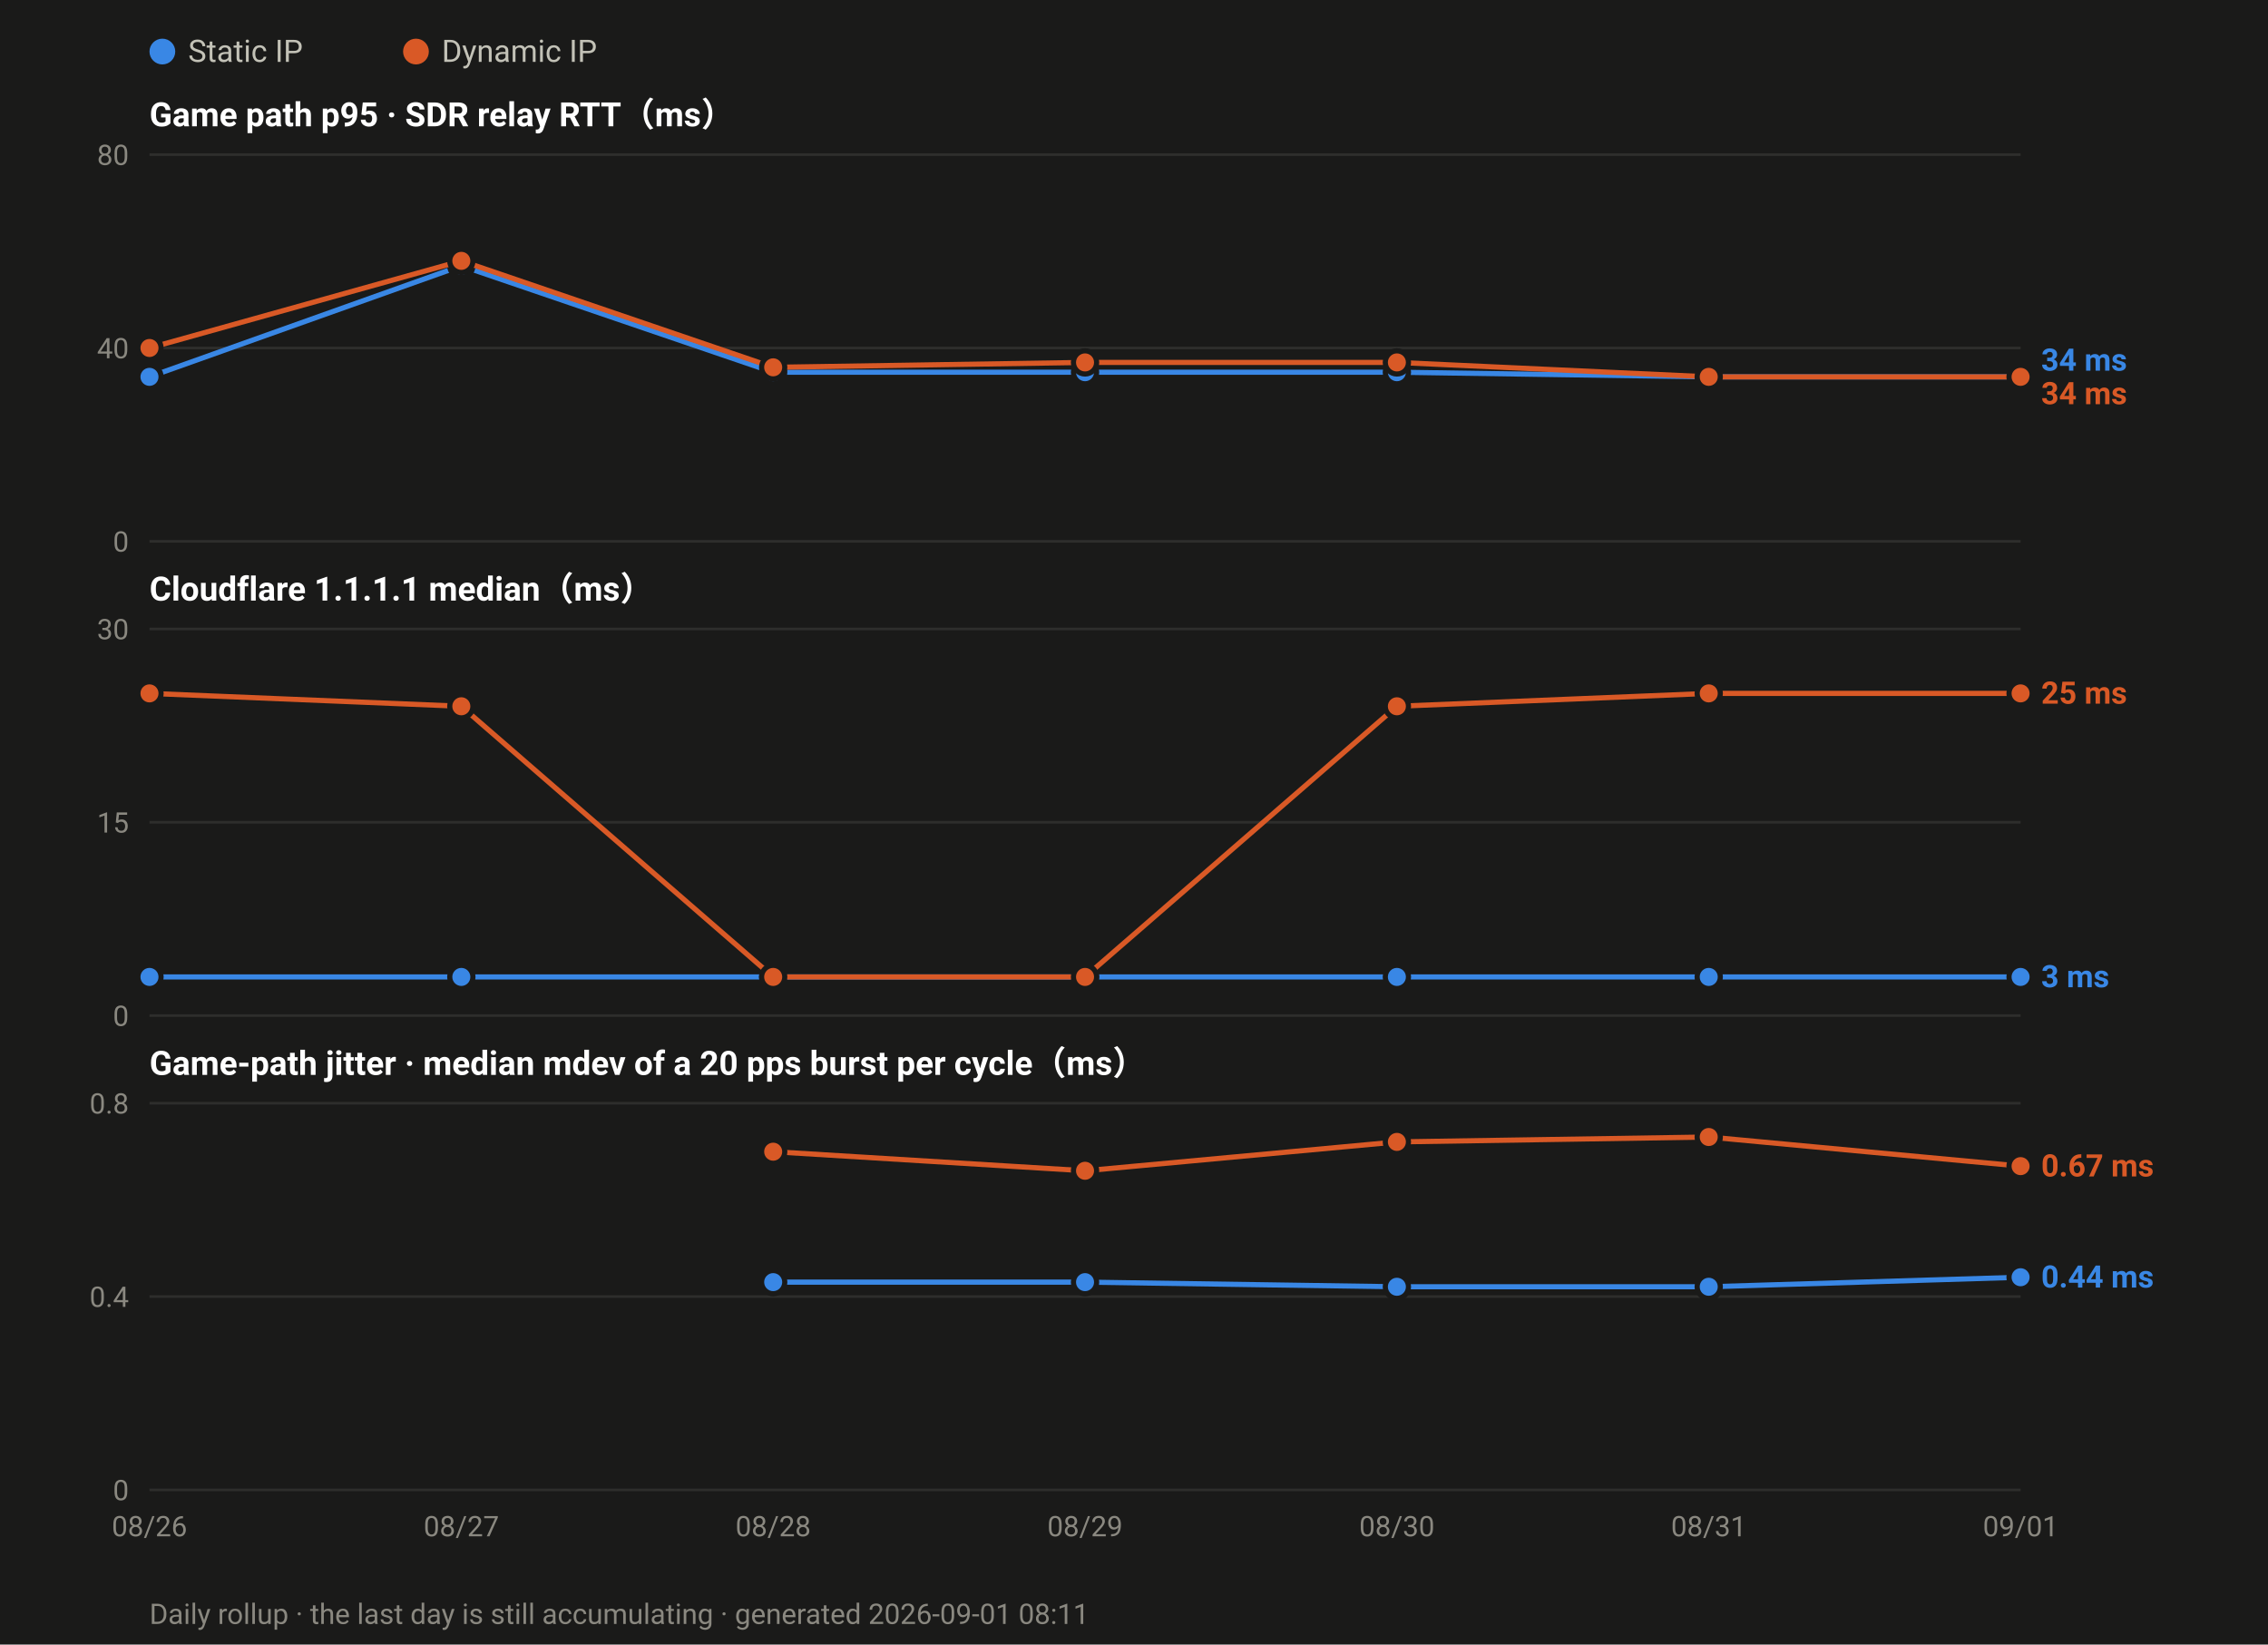
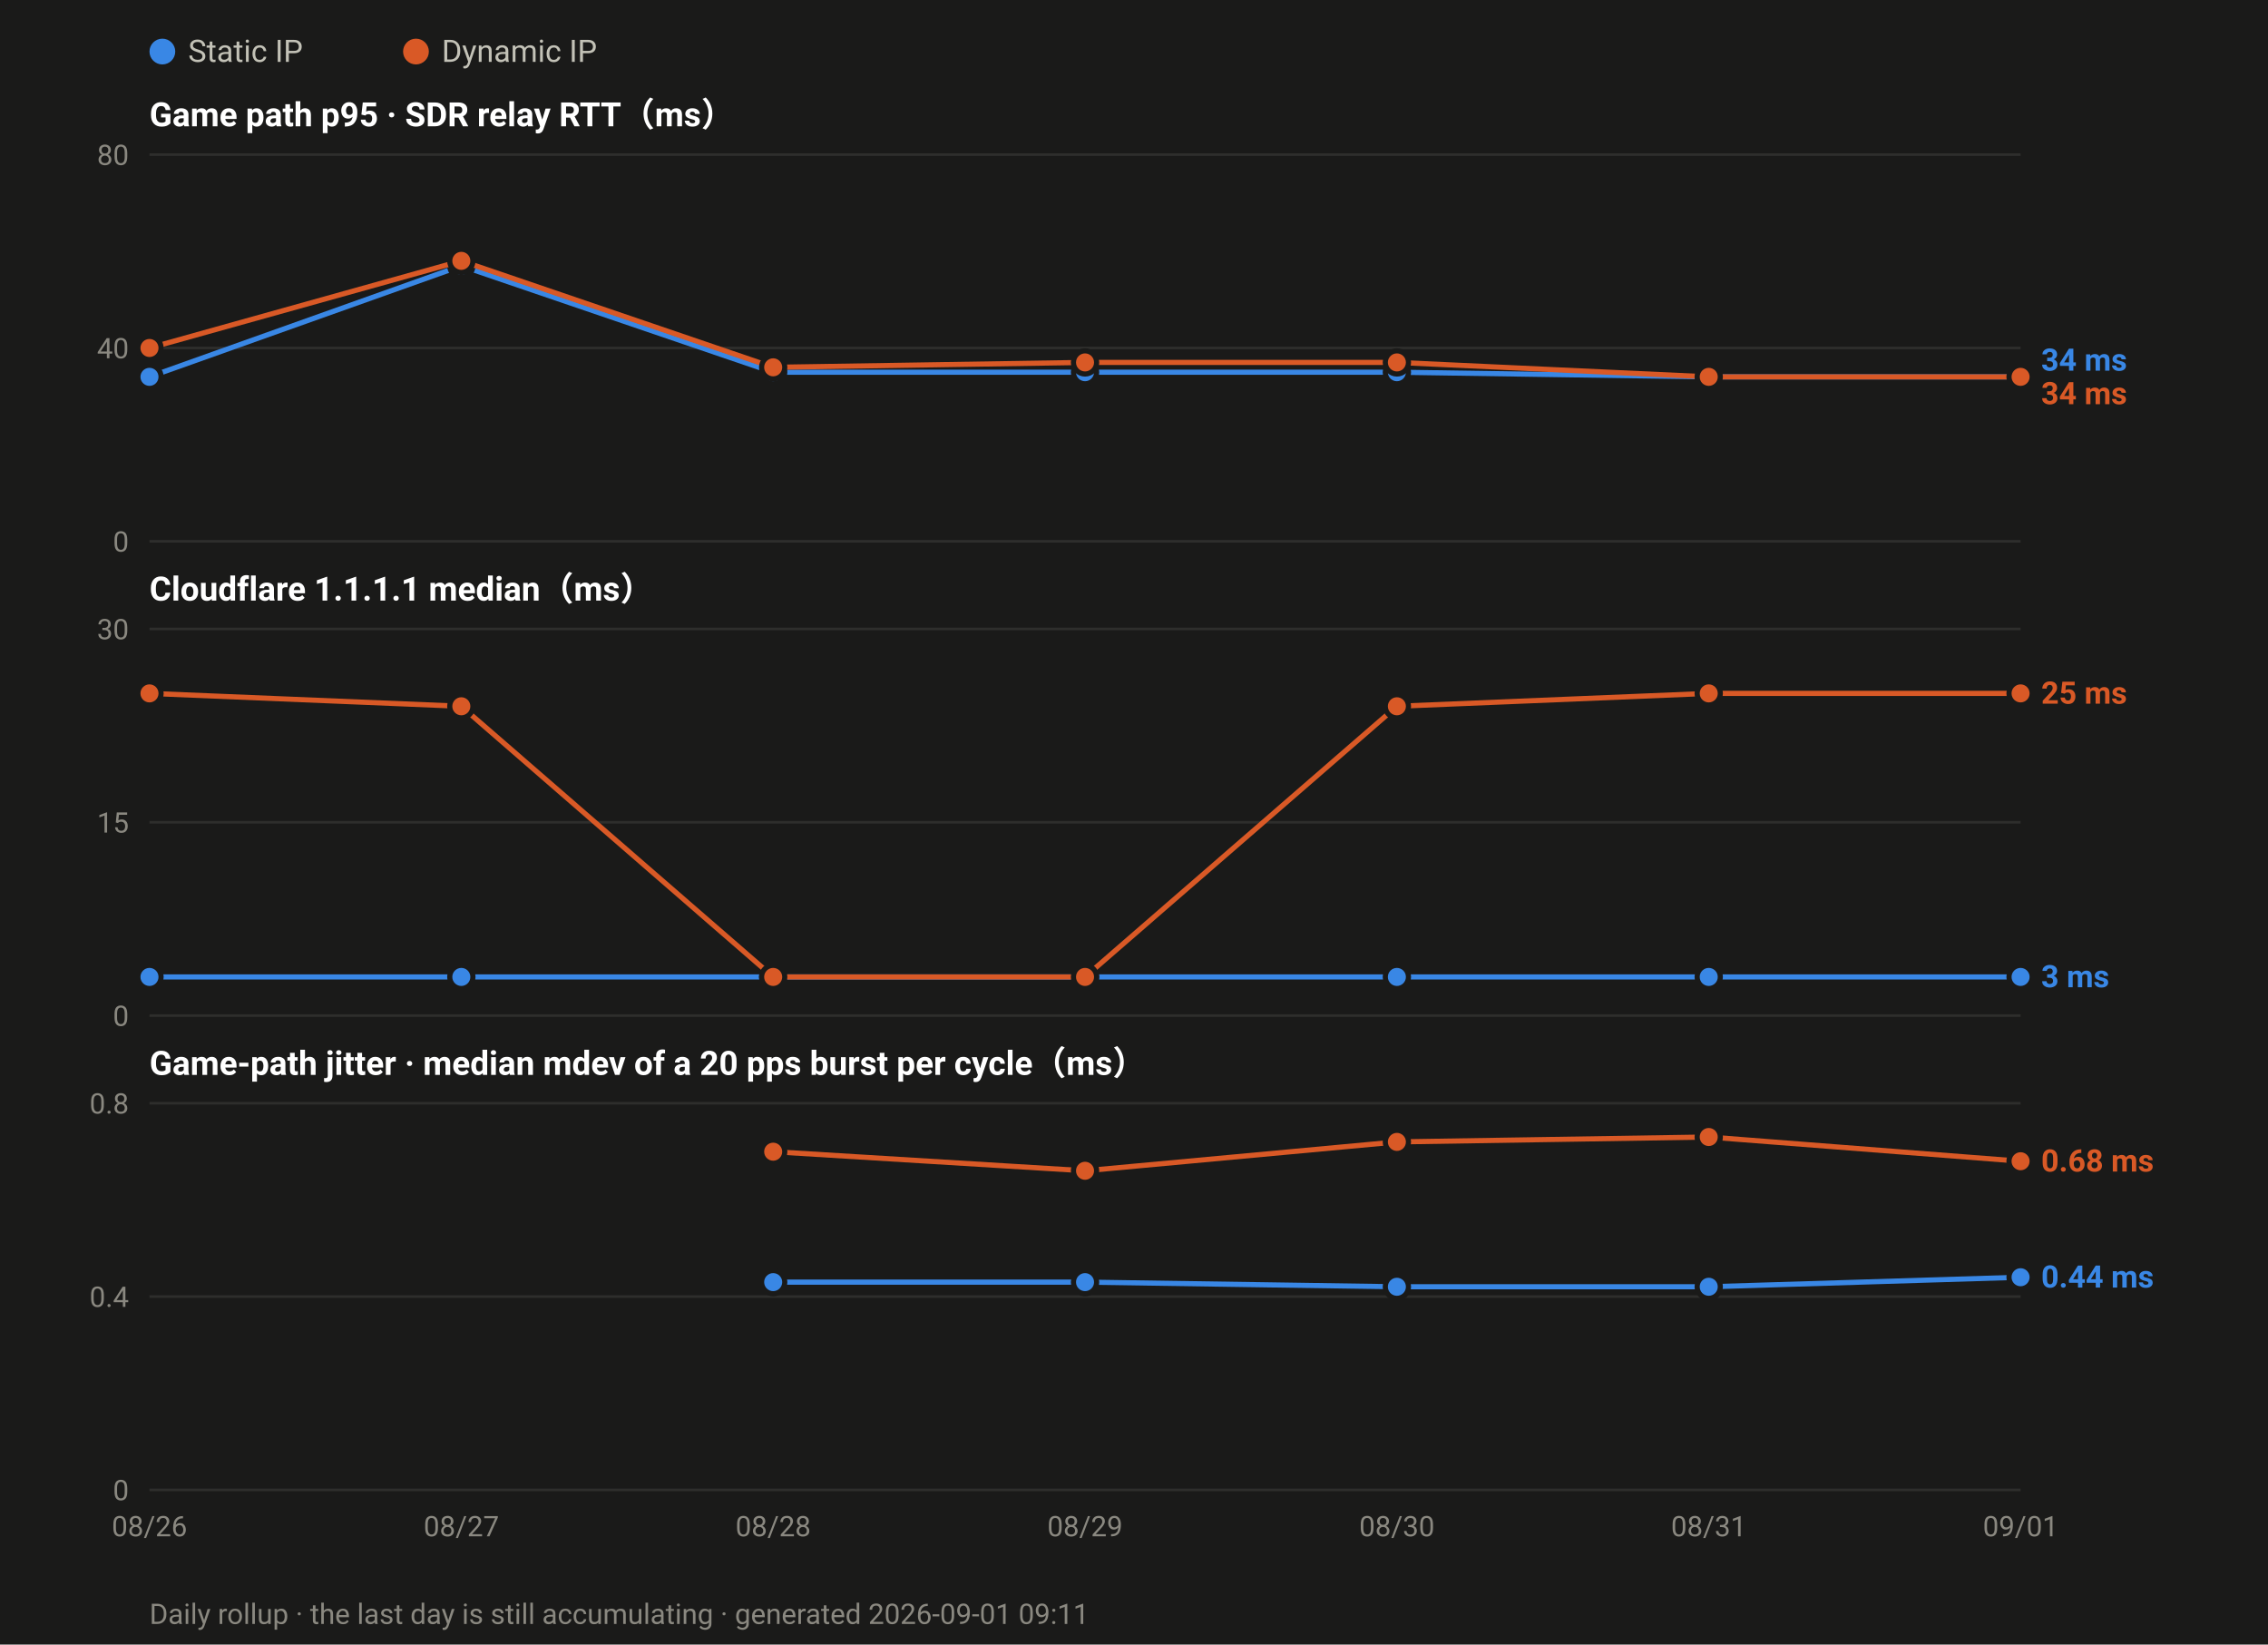
<svg xmlns="http://www.w3.org/2000/svg" width="880" height="638" viewBox="0 0 880 638" font-family="ui-sans-serif,-apple-system,Segoe UI,Roboto,Helvetica,Arial,sans-serif">
  <rect width="880" height="638" fill="#1a1a19" />
  <circle cx="63.0" cy="20" r="5" fill="#3987e5" />
  <text x="73.0" y="24" font-size="12" fill="#c3c2b7">Static IP</text>
  <circle cx="161.4" cy="20" r="5" fill="#d95926" />
  <text x="171.4" y="24" font-size="12" fill="#c3c2b7">Dynamic IP</text>
  <text x="58" y="49.0" font-size="13" font-weight="600" fill="#ffffff">Game path p95 · SDR relay RTT（ms）</text>
  <line x1="58" y1="210.0" x2="784.0" y2="210.0" stroke="#2e2e2c" stroke-width="1" />
  <text x="50" y="214.0" font-size="11" text-anchor="end" fill="#8a8880">0</text>
  <line x1="58" y1="135.0" x2="784.0" y2="135.0" stroke="#2e2e2c" stroke-width="1" />
  <text x="50" y="139.0" font-size="11" text-anchor="end" fill="#8a8880">40</text>
  <line x1="58" y1="60.0" x2="784.0" y2="60.0" stroke="#2e2e2c" stroke-width="1" />
  <text x="50" y="64.0" font-size="11" text-anchor="end" fill="#8a8880">80</text>
  <polyline fill="none" stroke="#3987e5" stroke-width="2" stroke-linejoin="round" points="58.0,146.2 179.0,103.1 300.0,144.4 421.0,144.4 542.0,144.4 663.0,146.2 784.0,146.2" />
  <circle cx="58.0" cy="146.2" r="4.5" fill="#3987e5" stroke="#1a1a19" stroke-width="2" />
  <circle cx="179.0" cy="103.1" r="4.5" fill="#3987e5" stroke="#1a1a19" stroke-width="2" />
  <circle cx="300.0" cy="144.4" r="4.5" fill="#3987e5" stroke="#1a1a19" stroke-width="2" />
  <circle cx="421.0" cy="144.4" r="4.5" fill="#3987e5" stroke="#1a1a19" stroke-width="2" />
  <circle cx="542.0" cy="144.4" r="4.5" fill="#3987e5" stroke="#1a1a19" stroke-width="2" />
  <circle cx="663.0" cy="146.2" r="4.5" fill="#3987e5" stroke="#1a1a19" stroke-width="2" />
  <circle cx="784.0" cy="146.2" r="4.5" fill="#3987e5" stroke="#1a1a19" stroke-width="2" />
  <polyline fill="none" stroke="#d95926" stroke-width="2" stroke-linejoin="round" points="58.0,135.0 179.0,101.2 300.0,142.5 421.0,140.6 542.0,140.6 663.0,146.2 784.0,146.2" />
  <circle cx="58.0" cy="135.0" r="4.5" fill="#d95926" stroke="#1a1a19" stroke-width="2" />
  <circle cx="179.0" cy="101.2" r="4.5" fill="#d95926" stroke="#1a1a19" stroke-width="2" />
  <circle cx="300.0" cy="142.5" r="4.5" fill="#d95926" stroke="#1a1a19" stroke-width="2" />
  <circle cx="421.0" cy="140.6" r="4.5" fill="#d95926" stroke="#1a1a19" stroke-width="2" />
  <circle cx="542.0" cy="140.6" r="4.5" fill="#d95926" stroke="#1a1a19" stroke-width="2" />
  <circle cx="663.0" cy="146.2" r="4.5" fill="#d95926" stroke="#1a1a19" stroke-width="2" />
  <circle cx="784.0" cy="146.2" r="4.5" fill="#d95926" stroke="#1a1a19" stroke-width="2" />
  <text x="792.0" y="143.8" font-size="12" font-weight="600" fill="#3987e5">34 ms</text>
  <text x="792.0" y="156.8" font-size="12" font-weight="600" fill="#d95926">34 ms</text>
  <text x="58" y="233.0" font-size="13" font-weight="600" fill="#ffffff">Cloudflare 1.1.1.1 median（ms）</text>
  <line x1="58" y1="394.0" x2="784.0" y2="394.0" stroke="#2e2e2c" stroke-width="1" />
  <text x="50" y="398.0" font-size="11" text-anchor="end" fill="#8a8880">0</text>
  <line x1="58" y1="319.0" x2="784.0" y2="319.0" stroke="#2e2e2c" stroke-width="1" />
  <text x="50" y="323.0" font-size="11" text-anchor="end" fill="#8a8880">15</text>
  <line x1="58" y1="244.0" x2="784.0" y2="244.0" stroke="#2e2e2c" stroke-width="1" />
  <text x="50" y="248.0" font-size="11" text-anchor="end" fill="#8a8880">30</text>
  <polyline fill="none" stroke="#3987e5" stroke-width="2" stroke-linejoin="round" points="58.0,379.0 179.0,379.0 300.0,379.0 421.0,379.0 542.0,379.0 663.0,379.0 784.0,379.0" />
  <circle cx="58.0" cy="379.0" r="4.5" fill="#3987e5" stroke="#1a1a19" stroke-width="2" />
  <circle cx="179.0" cy="379.0" r="4.5" fill="#3987e5" stroke="#1a1a19" stroke-width="2" />
  <circle cx="300.0" cy="379.0" r="4.5" fill="#3987e5" stroke="#1a1a19" stroke-width="2" />
  <circle cx="421.0" cy="379.0" r="4.5" fill="#3987e5" stroke="#1a1a19" stroke-width="2" />
  <circle cx="542.0" cy="379.0" r="4.5" fill="#3987e5" stroke="#1a1a19" stroke-width="2" />
  <circle cx="663.0" cy="379.0" r="4.5" fill="#3987e5" stroke="#1a1a19" stroke-width="2" />
  <circle cx="784.0" cy="379.0" r="4.5" fill="#3987e5" stroke="#1a1a19" stroke-width="2" />
  <polyline fill="none" stroke="#d95926" stroke-width="2" stroke-linejoin="round" points="58.0,269.0 179.0,274.0 300.0,379.0 421.0,379.0 542.0,274.0 663.0,269.0 784.0,269.0" />
  <circle cx="58.0" cy="269.0" r="4.5" fill="#d95926" stroke="#1a1a19" stroke-width="2" />
  <circle cx="179.0" cy="274.0" r="4.5" fill="#d95926" stroke="#1a1a19" stroke-width="2" />
  <circle cx="300.0" cy="379.0" r="4.5" fill="#d95926" stroke="#1a1a19" stroke-width="2" />
  <circle cx="421.0" cy="379.0" r="4.5" fill="#d95926" stroke="#1a1a19" stroke-width="2" />
  <circle cx="542.0" cy="274.0" r="4.5" fill="#d95926" stroke="#1a1a19" stroke-width="2" />
  <circle cx="663.0" cy="269.0" r="4.5" fill="#d95926" stroke="#1a1a19" stroke-width="2" />
  <circle cx="784.0" cy="269.0" r="4.5" fill="#d95926" stroke="#1a1a19" stroke-width="2" />
  <text x="792.0" y="273.0" font-size="12" font-weight="600" fill="#d95926">25 ms</text>
  <text x="792.0" y="383.0" font-size="12" font-weight="600" fill="#3987e5">3 ms</text>
  <text x="58" y="417.0" font-size="13" font-weight="600" fill="#ffffff">Game-path jitter · median mdev of a 20 pps burst per cycle（ms）</text>
  <line x1="58" y1="578.0" x2="784.0" y2="578.0" stroke="#2e2e2c" stroke-width="1" />
  <text x="50" y="582.0" font-size="11" text-anchor="end" fill="#8a8880">0</text>
  <line x1="58" y1="503.0" x2="784.0" y2="503.0" stroke="#2e2e2c" stroke-width="1" />
  <text x="50" y="507.0" font-size="11" text-anchor="end" fill="#8a8880">0.4</text>
  <line x1="58" y1="428.0" x2="784.0" y2="428.0" stroke="#2e2e2c" stroke-width="1" />
  <text x="50" y="432.0" font-size="11" text-anchor="end" fill="#8a8880">0.8</text>
  <polyline fill="none" stroke="#3987e5" stroke-width="2" stroke-linejoin="round" points="300.0,497.4 421.0,497.4 542.0,499.2 663.0,499.2 784.0,495.5" />
  <circle cx="300.0" cy="497.4" r="4.5" fill="#3987e5" stroke="#1a1a19" stroke-width="2" />
  <circle cx="421.0" cy="497.4" r="4.5" fill="#3987e5" stroke="#1a1a19" stroke-width="2" />
  <circle cx="542.0" cy="499.2" r="4.5" fill="#3987e5" stroke="#1a1a19" stroke-width="2" />
  <circle cx="663.0" cy="499.2" r="4.5" fill="#3987e5" stroke="#1a1a19" stroke-width="2" />
  <circle cx="784.0" cy="495.5" r="4.5" fill="#3987e5" stroke="#1a1a19" stroke-width="2" />
-   <polyline fill="none" stroke="#d95926" stroke-width="2" stroke-linejoin="round" points="300.0,446.8 421.0,454.2 542.0,443.0 663.0,441.1 784.0,452.4" />
+   <polyline fill="none" stroke="#d95926" stroke-width="2" stroke-linejoin="round" points="300.0,446.8 421.0,454.2 542.0,443.0 663.0,441.1 784.0,450.5" />
  <circle cx="300.0" cy="446.8" r="4.5" fill="#d95926" stroke="#1a1a19" stroke-width="2" />
  <circle cx="421.0" cy="454.2" r="4.5" fill="#d95926" stroke="#1a1a19" stroke-width="2" />
  <circle cx="542.0" cy="443.0" r="4.5" fill="#d95926" stroke="#1a1a19" stroke-width="2" />
  <circle cx="663.0" cy="441.1" r="4.5" fill="#d95926" stroke="#1a1a19" stroke-width="2" />
-   <circle cx="784.0" cy="452.4" r="4.5" fill="#d95926" stroke="#1a1a19" stroke-width="2" />
-   <text x="792.0" y="456.4" font-size="12" font-weight="600" fill="#d95926">0.67 ms</text>
+   <circle cx="784.0" cy="450.5" r="4.5" fill="#d95926" stroke="#1a1a19" stroke-width="2" />
+   <text x="792.0" y="454.5" font-size="12" font-weight="600" fill="#d95926">0.68 ms</text>
  <text x="792.0" y="499.5" font-size="12" font-weight="600" fill="#3987e5">0.44 ms</text>
  <text x="58.0" y="596.0" font-size="11" text-anchor="middle" fill="#8a8880">08/26</text>
  <text x="179.0" y="596.0" font-size="11" text-anchor="middle" fill="#8a8880">08/27</text>
  <text x="300.0" y="596.0" font-size="11" text-anchor="middle" fill="#8a8880">08/28</text>
  <text x="421.0" y="596.0" font-size="11" text-anchor="middle" fill="#8a8880">08/29</text>
  <text x="542.0" y="596.0" font-size="11" text-anchor="middle" fill="#8a8880">08/30</text>
  <text x="663.0" y="596.0" font-size="11" text-anchor="middle" fill="#8a8880">08/31</text>
  <text x="784.0" y="596.0" font-size="11" text-anchor="middle" fill="#8a8880">09/01</text>
-   <text x="58" y="630" font-size="11" fill="#8a8880">Daily rollup · the last day is still accumulating · generated 2026-09-01 08:11</text>
+   <text x="58" y="630" font-size="11" fill="#8a8880">Daily rollup · the last day is still accumulating · generated 2026-09-01 09:11</text>
</svg>
